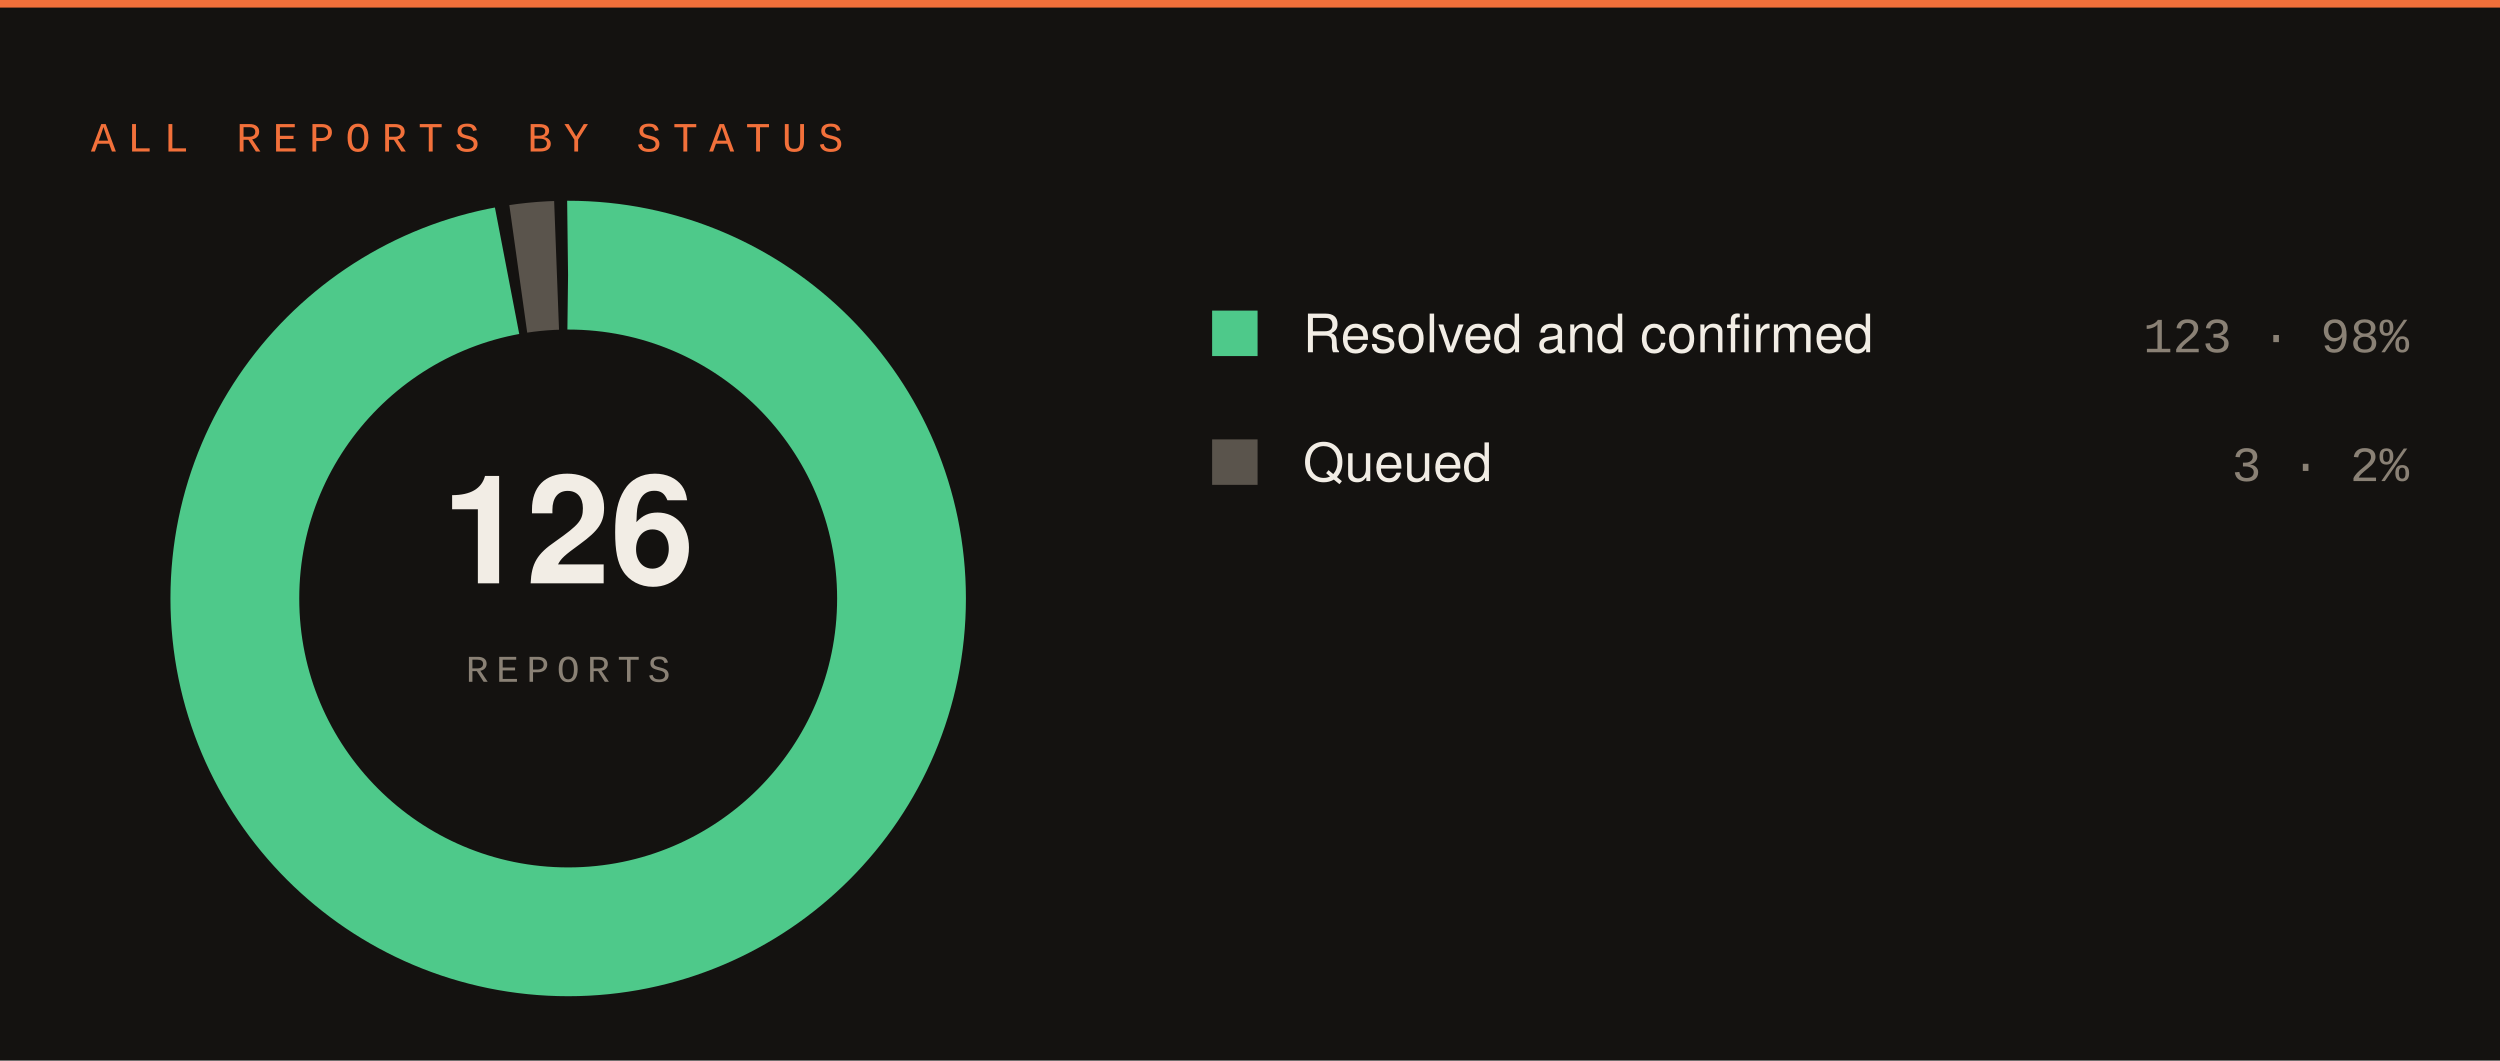
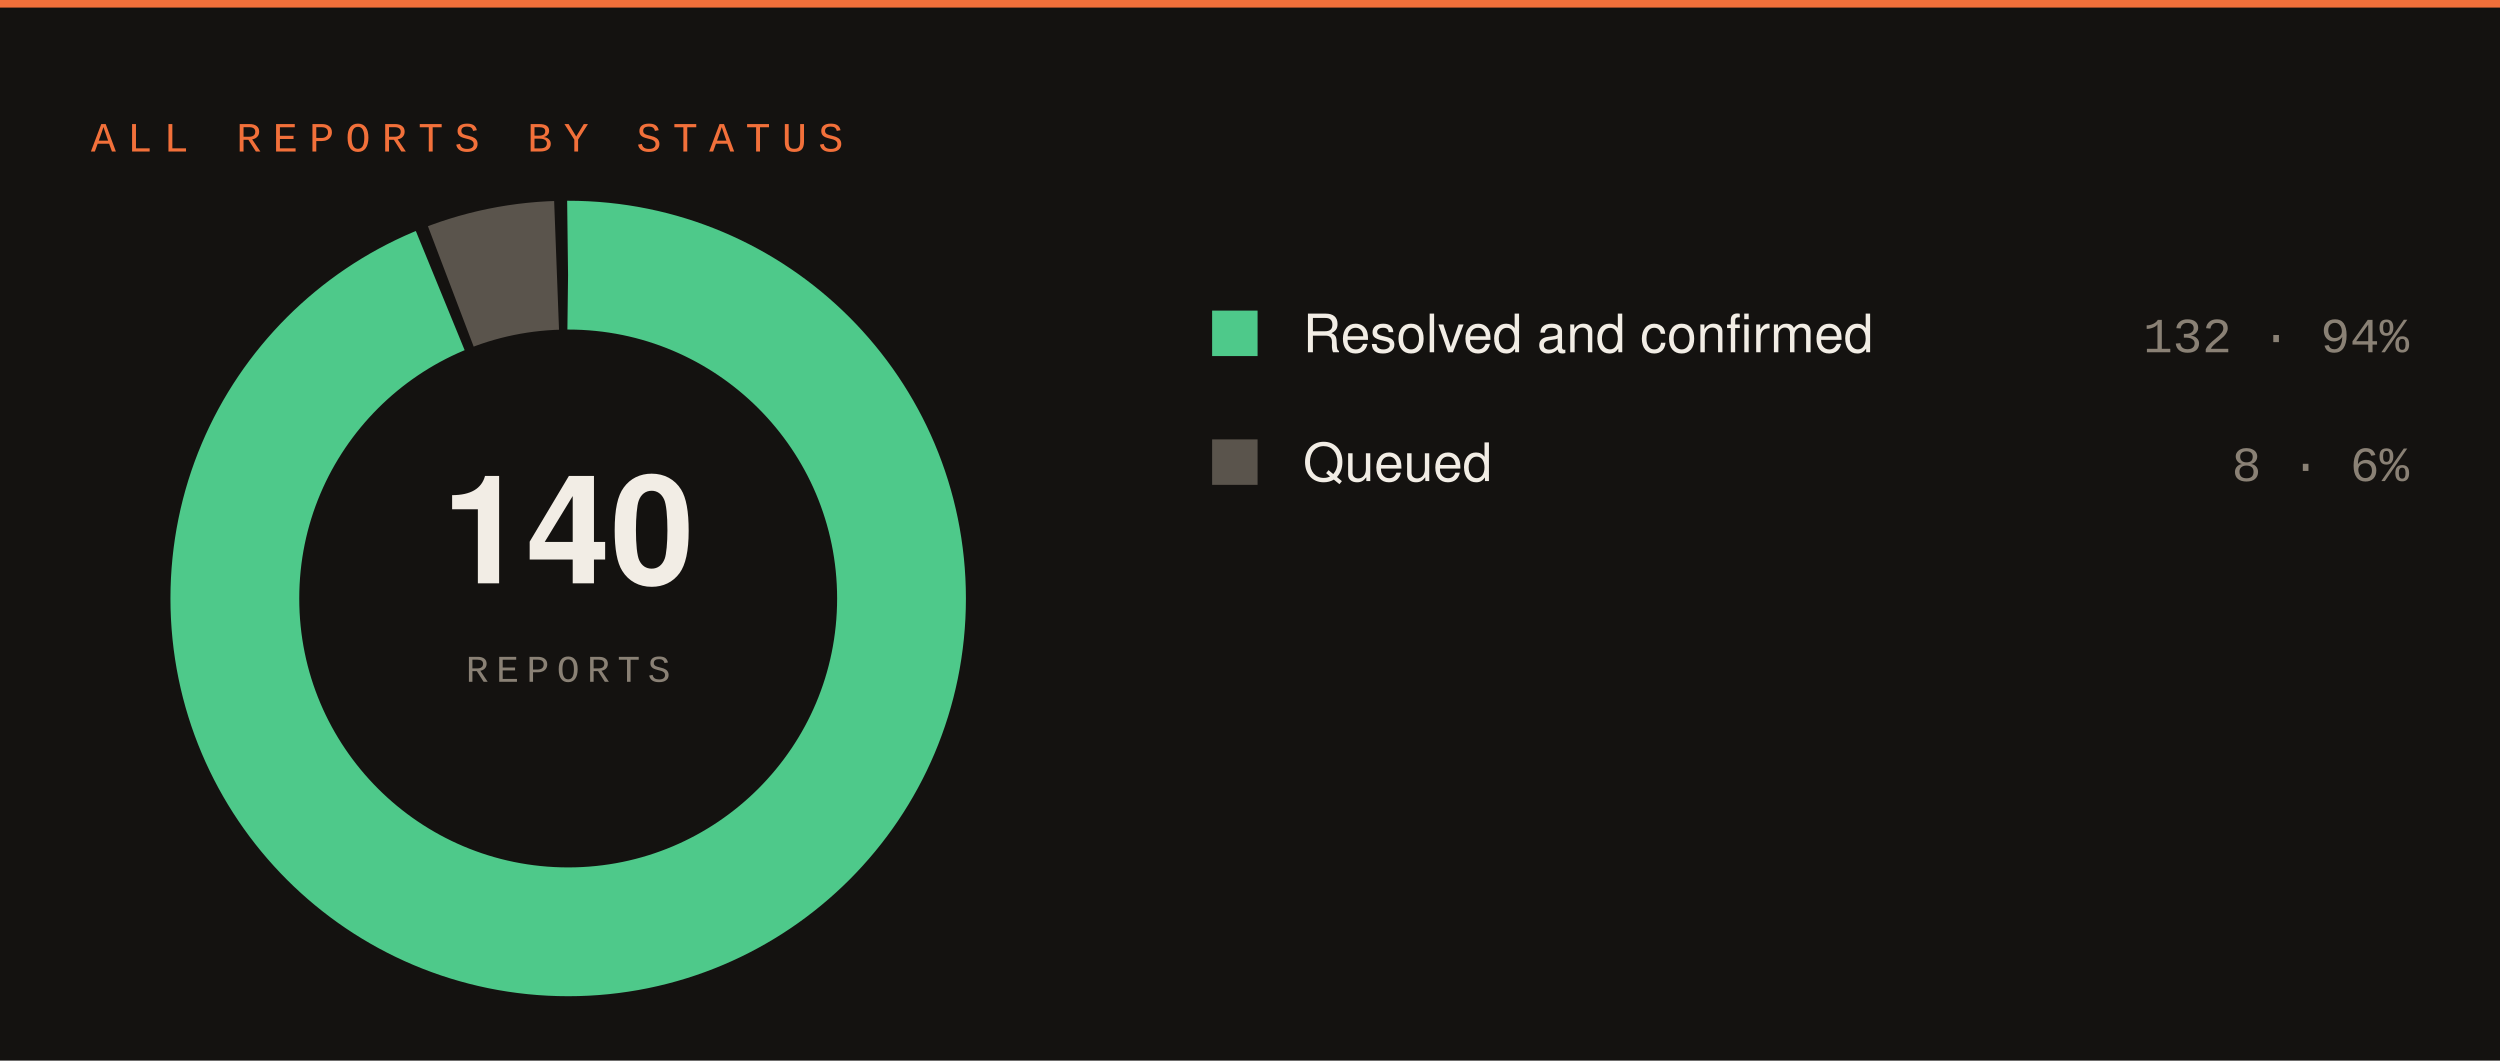
<svg xmlns="http://www.w3.org/2000/svg" width="660" height="280" viewBox="0 0 660 280">
  <rect width="660" height="280" fill="#141210" />
  <rect x="0" y="0" width="660" height="2" fill="#f2703a" />
  <text x="24" y="40" font-family="SFMono-Regular,Consolas,Liberation Mono,monospace" font-size="11" letter-spacing="3" fill="#f2703a">ALL REPORTS BY STATUS</text>
-   <circle cx="150" cy="158" r="88" fill="none" stroke="#4ec98a" stroke-width="34" stroke-dasharray="536.76 16.16" stroke-dashoffset="-0.00" transform="rotate(-90 150 158)" />
-   <circle cx="150" cy="158" r="88" fill="none" stroke="#5a544c" stroke-width="34" stroke-dasharray="10.16 542.76" stroke-dashoffset="-539.76" transform="rotate(-90 150 158)" />
-   <text x="150" y="154" font-family="-apple-system,Segoe UI,Helvetica,Arial,sans-serif" font-size="40" font-weight="700" fill="#f2ede5" text-anchor="middle">126</text>
+   <circle cx="150" cy="158" r="88" fill="none" stroke="#4ec98a" stroke-width="34" stroke-dasharray="518.32 34.60" stroke-dashoffset="-0.00" transform="rotate(-90 150 158)" />
+   <circle cx="150" cy="158" r="88" fill="none" stroke="#5a544c" stroke-width="34" stroke-dasharray="28.60 524.32" stroke-dashoffset="-521.32" transform="rotate(-90 150 158)" />
+   <text x="150" y="154" font-family="-apple-system,Segoe UI,Helvetica,Arial,sans-serif" font-size="40" font-weight="700" fill="#f2ede5" text-anchor="middle">140</text>
  <text x="150" y="180" font-family="SFMono-Regular,Consolas,Liberation Mono,monospace" font-size="10" letter-spacing="2" fill="#8a8175" text-anchor="middle">REPORTS</text>
  <rect x="320" y="82" width="12" height="12" fill="#4ec98a" />
  <text x="344" y="93" font-family="-apple-system,Segoe UI,Helvetica,Arial,sans-serif" font-size="14" fill="#f2ede5">Resolved and confirmed</text>
-   <text x="636" y="93" font-family="SFMono-Regular,Consolas,Liberation Mono,monospace" font-size="13" fill="#8a8175" text-anchor="end">123 · 98%</text>
+   <text x="636" y="93" font-family="SFMono-Regular,Consolas,Liberation Mono,monospace" font-size="13" fill="#8a8175" text-anchor="end">132 · 94%</text>
  <rect x="320" y="116" width="12" height="12" fill="#5a544c" />
  <text x="344" y="127" font-family="-apple-system,Segoe UI,Helvetica,Arial,sans-serif" font-size="14" fill="#f2ede5">Queued</text>
-   <text x="636" y="127" font-family="SFMono-Regular,Consolas,Liberation Mono,monospace" font-size="13" fill="#8a8175" text-anchor="end">3 · 2%</text>
+   <text x="636" y="127" font-family="SFMono-Regular,Consolas,Liberation Mono,monospace" font-size="13" fill="#8a8175" text-anchor="end">8 · 6%</text>
</svg>
